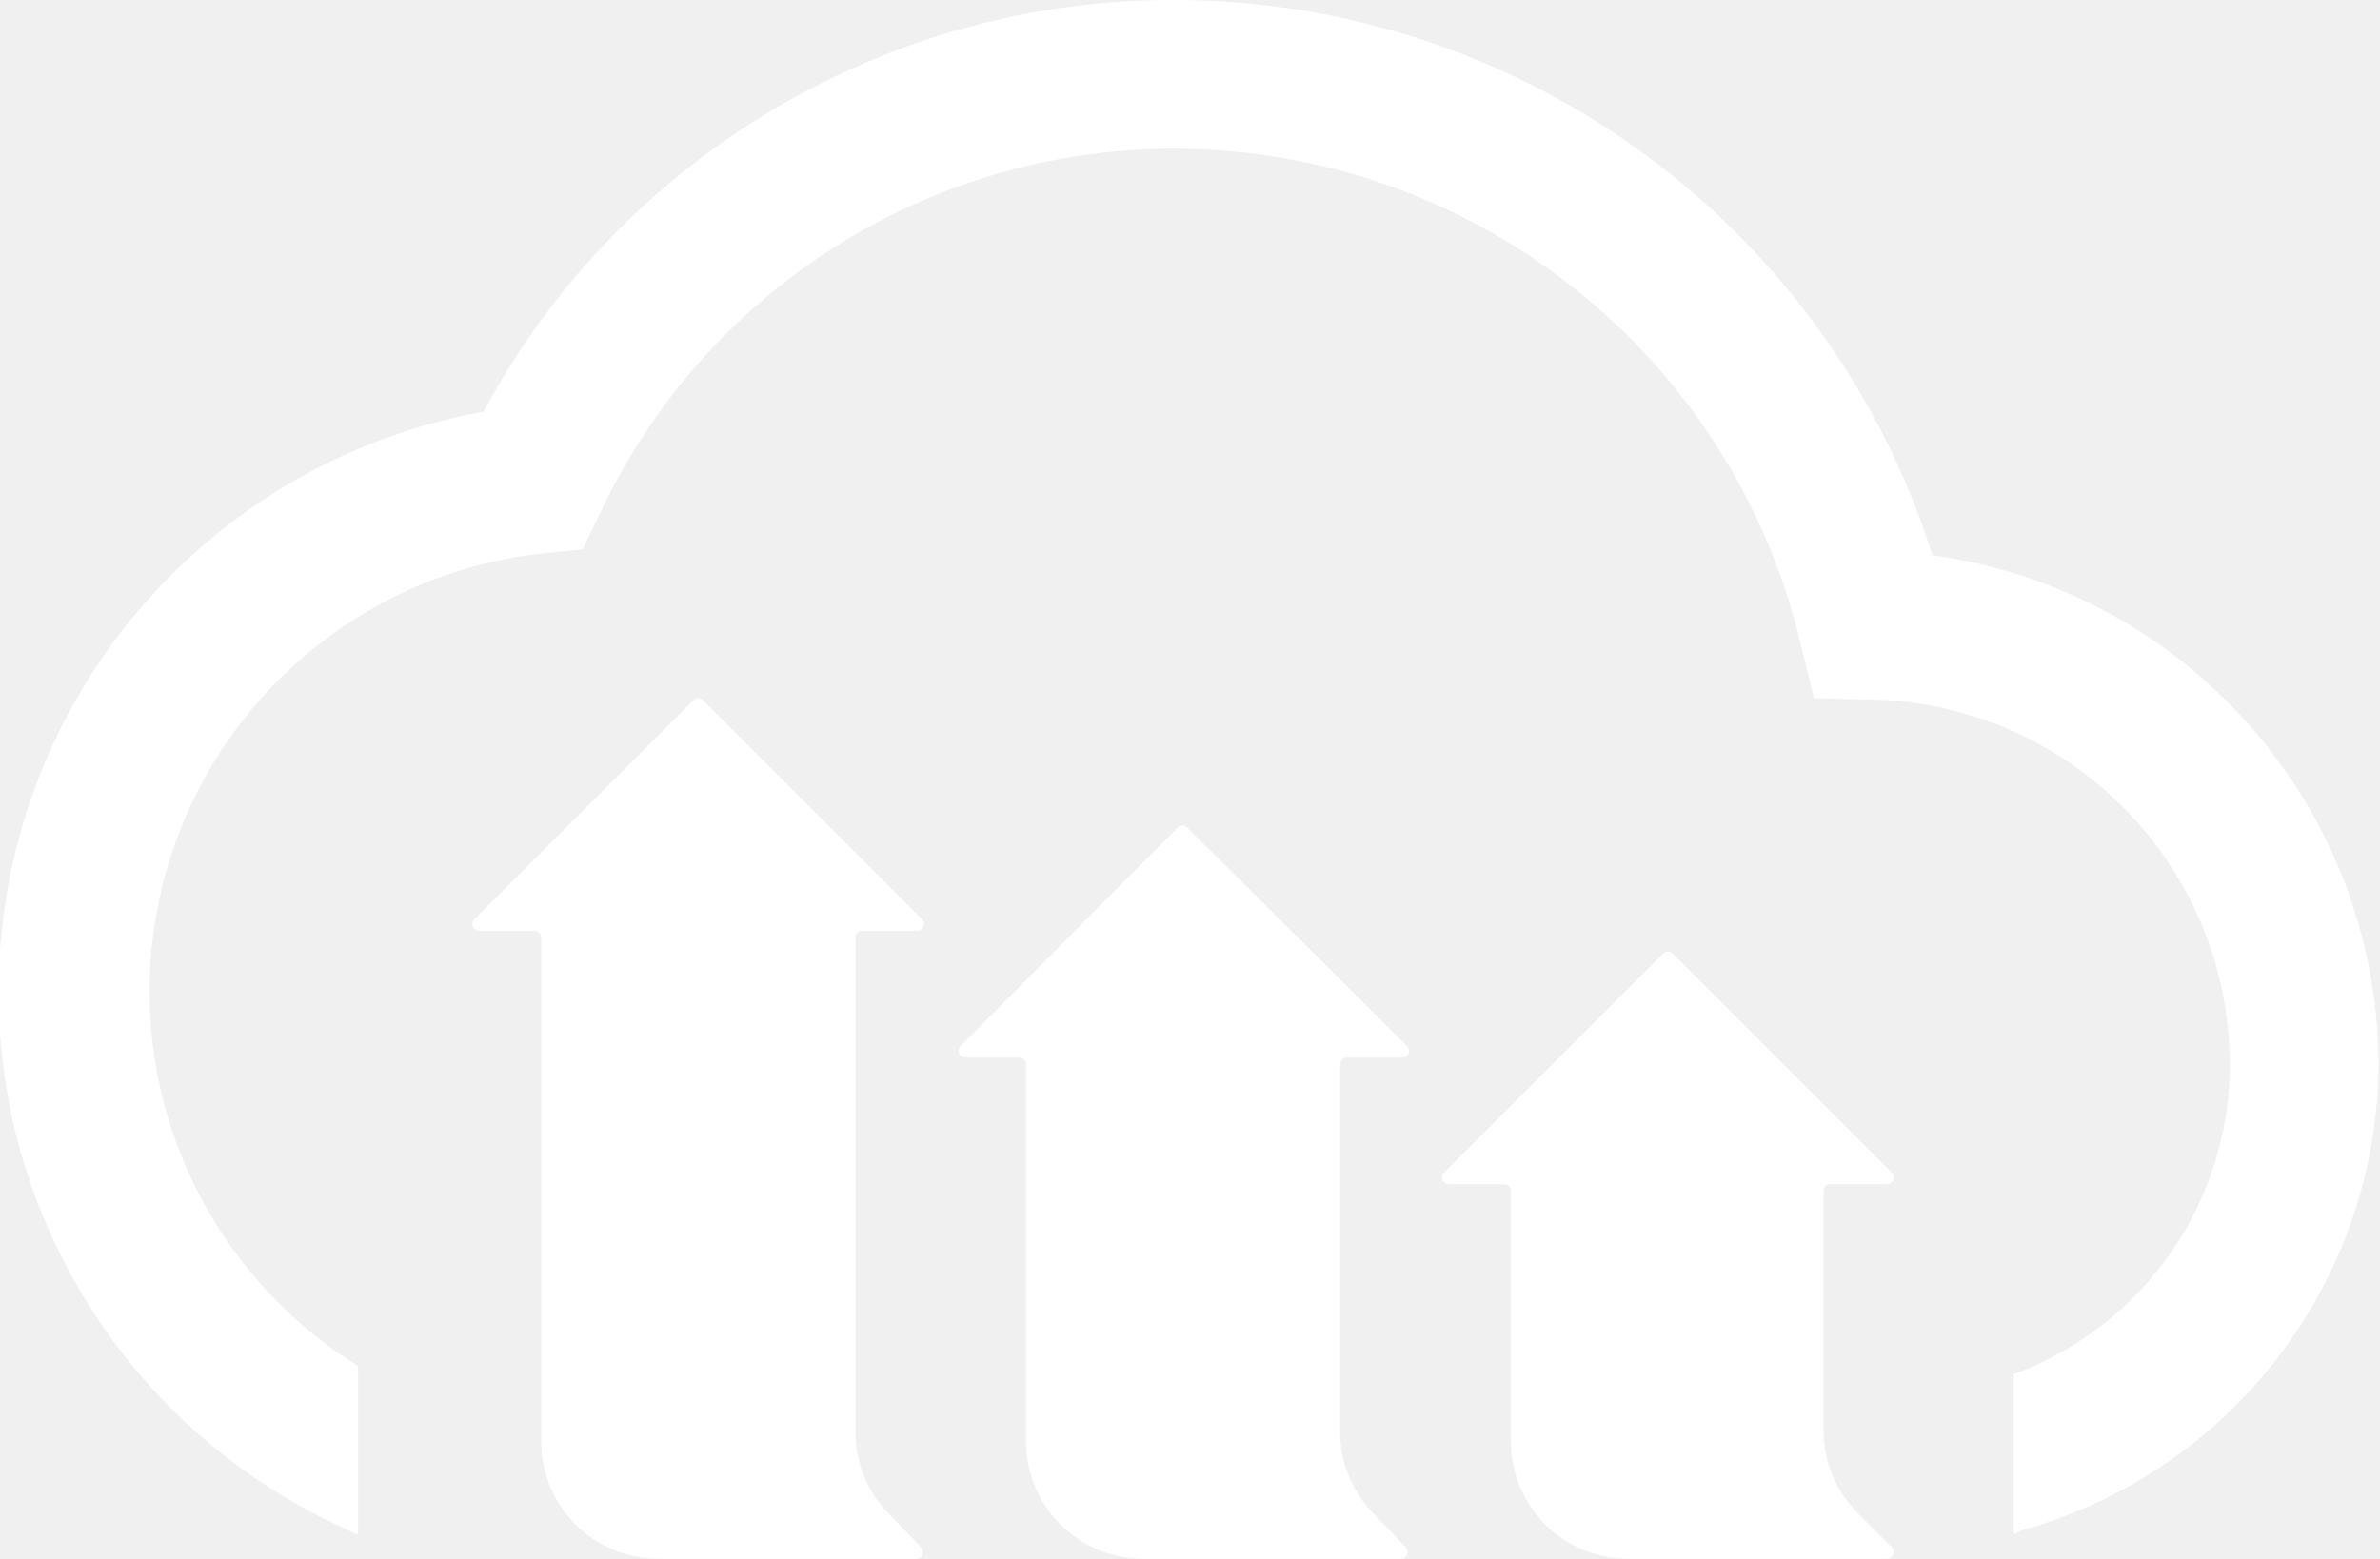
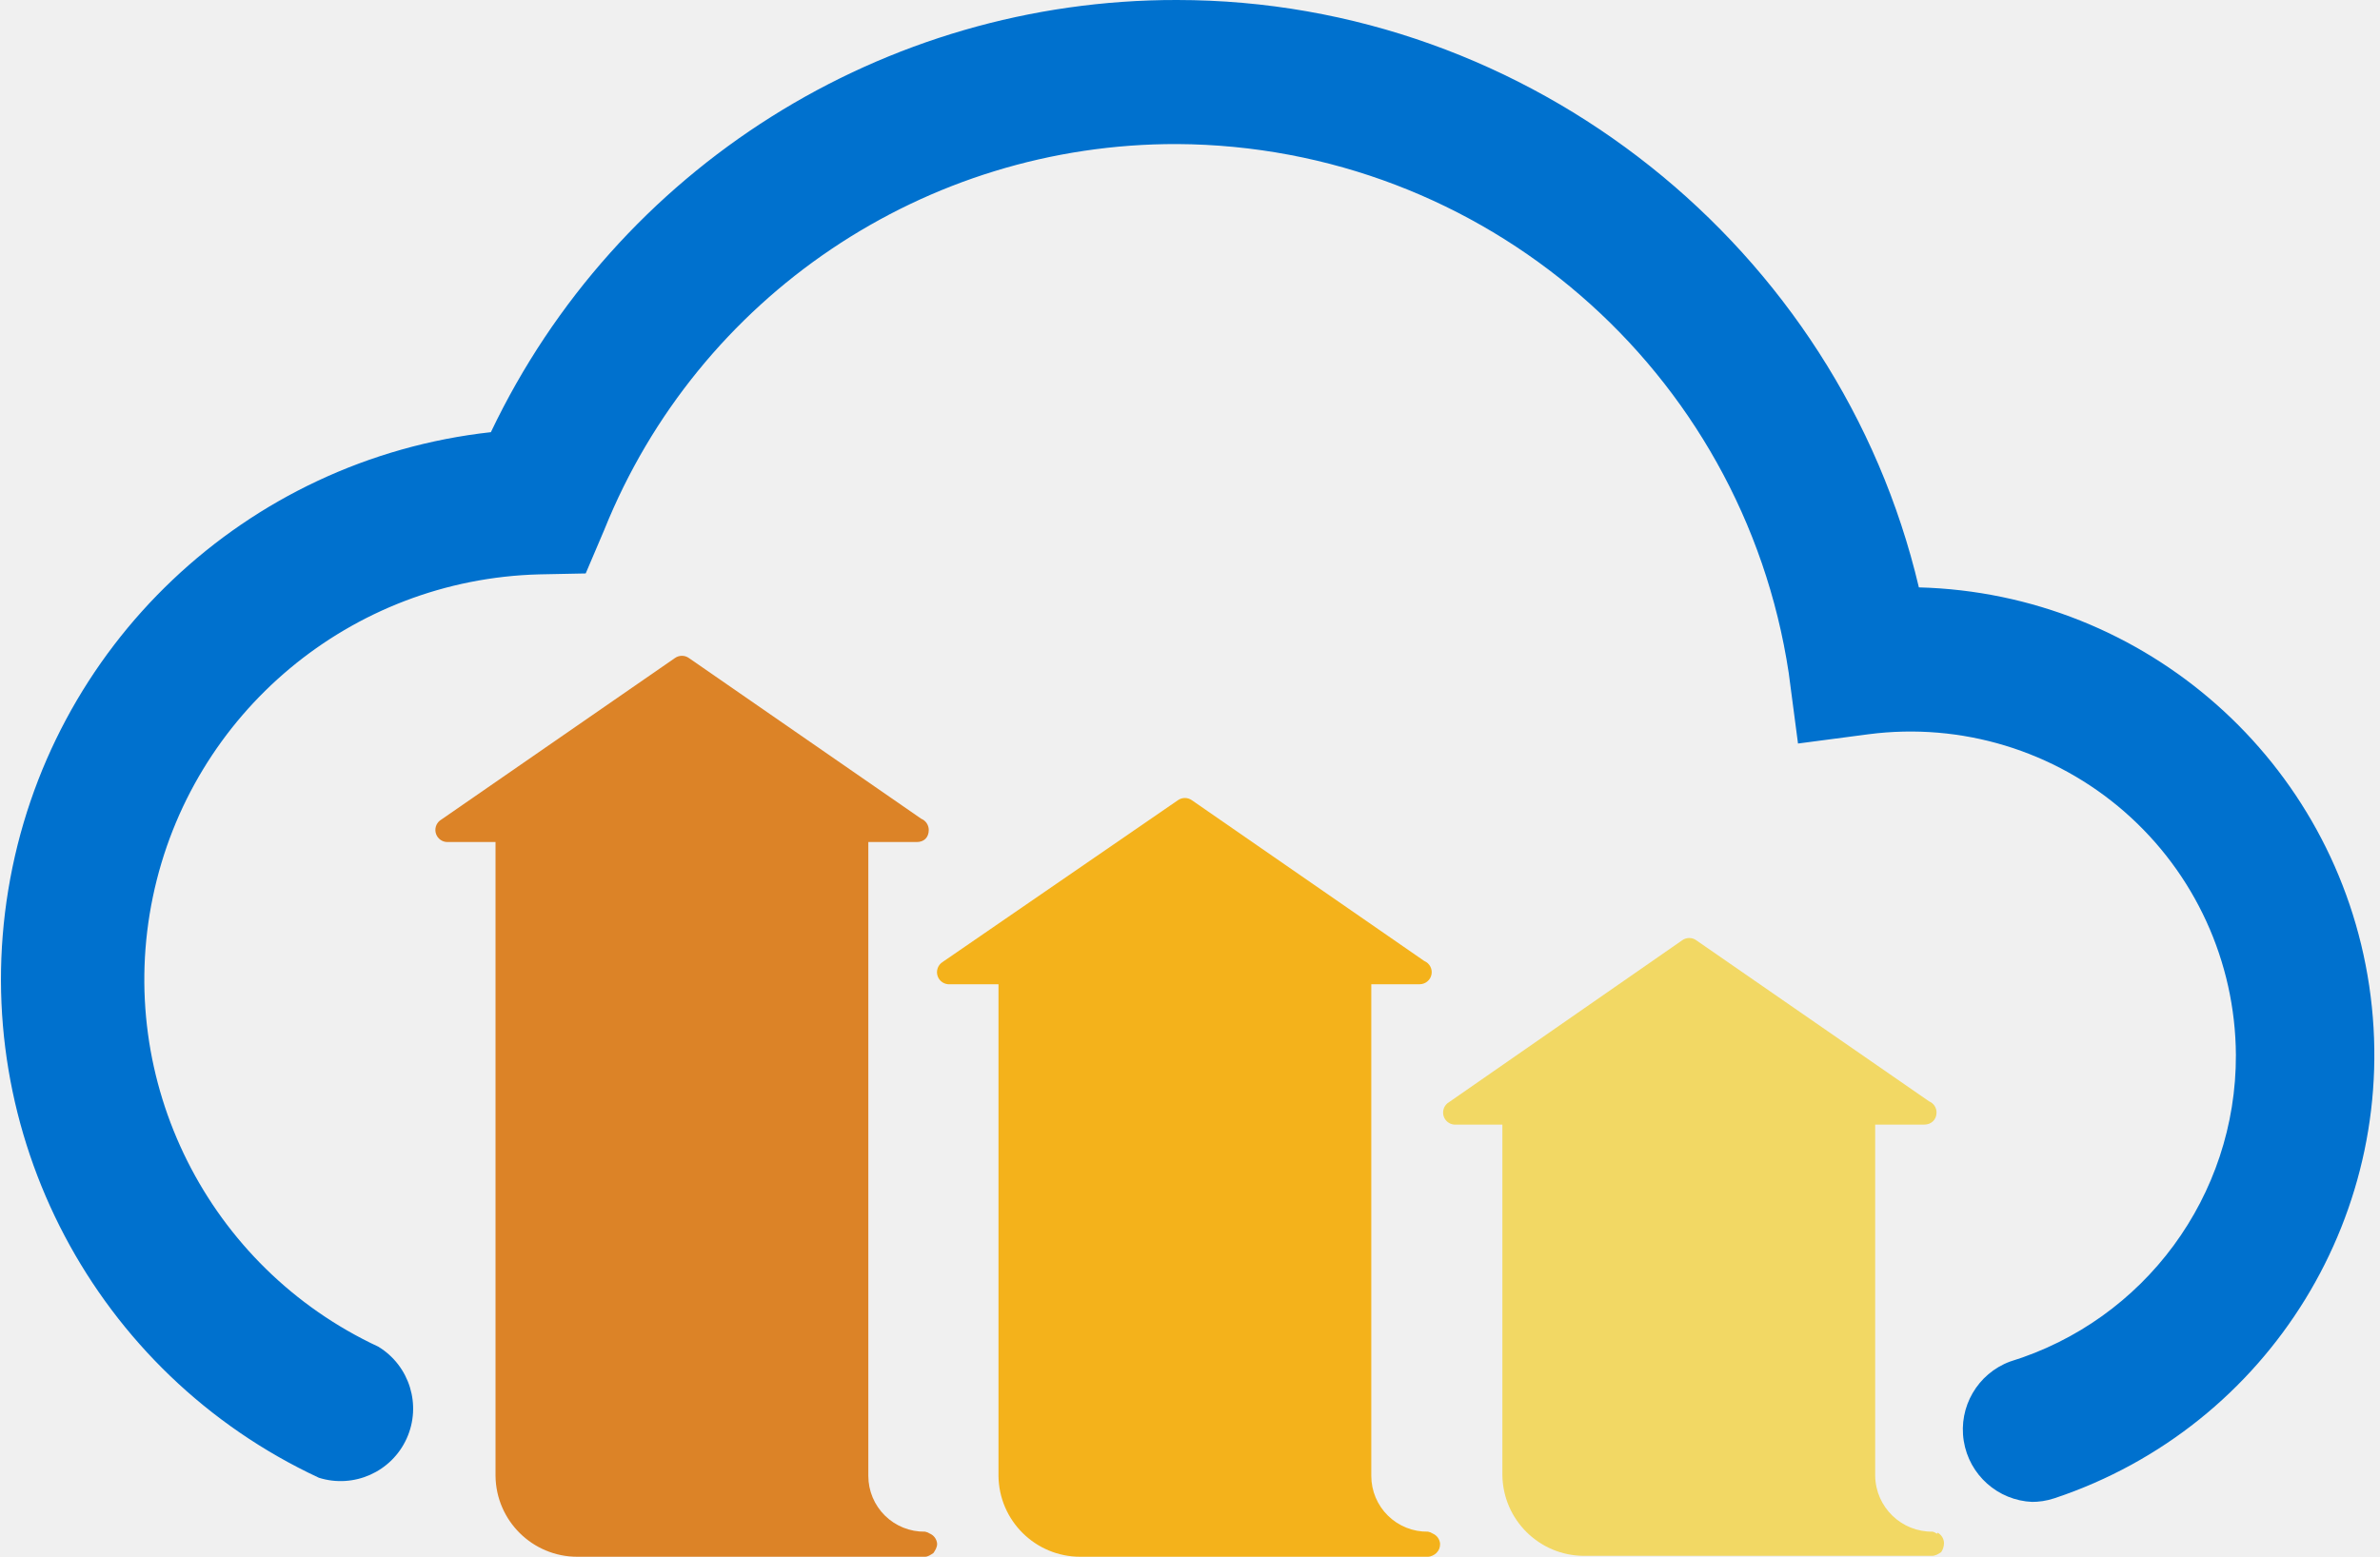
- <svg xmlns="http://www.w3.org/2000/svg" viewBox="0 0 172.8 113.2" width="1.83rem" height="1.2rem">
-   <path fill="#fff" d="M140.3 40.3A57.8 57.8 0 0 0 85.5 0a56.8 56.8 0 0 0-50.4 29.9 42.8 42.8 0 0 0-10.3 81l1 .5h.2V99.2a32 32 0 0 1 13.3-59l3-.3 1.3-2.7a46 46 0 0 1 41.9-26.4 46.8 46.8 0 0 1 45.2 35.8l1 4.1 4.2.1a26.6 26.6 0 0 1 26 26.5 24 24 0 0 1-15.7 22.5v11.6l.7-.3a35.4 35.4 0 0 0 25.8-33.8 37.5 37.5 0 0 0-32.6-37Z" />
-   <path fill="#fff" d="m64.6 110 2.3 2.4a.5.5 0 0 1-.3.8H47.8a8.5 8.5 0 0 1-8.5-8.5V68a.5.5 0 0 0-.5-.4h-4a.5.5 0 0 1-.4-.8l16-16a.5.5 0 0 1 .6 0l16 16a.5.5 0 0 1-.4.8h-4a.5.5 0 0 0-.5.4V104a8.5 8.5 0 0 0 2.5 6Zm35.2 0 2.3 2.4a.5.5 0 0 1-.3.8H83a8.5 8.5 0 0 1-8.5-8.5V77.3a.5.5 0 0 0-.5-.5h-4a.5.5 0 0 1-.3-.8l15.8-15.9a.5.5 0 0 1 .7 0l16 15.9a.5.5 0 0 1-.4.8h-4a.5.5 0 0 0-.5.5V104a8.5 8.5 0 0 0 2.5 6Zm35.2 0 2.4 2.4a.5.5 0 0 1-.4.8h-18.8a8.5 8.5 0 0 1-8.5-8.5V86.5a.5.5 0 0 0-.5-.5h-4a.5.5 0 0 1-.4-.8l16-16a.5.5 0 0 1 .6 0l16 16a.5.5 0 0 1-.4.8h-4a.5.5 0 0 0-.6.5V104a8.5 8.5 0 0 0 2.6 6Z" />
+ <svg xmlns="http://www.w3.org/2000/svg" preserveAspectRatio="xMidYMid" viewBox="0 0 256 167.5" width="1.83rem" height="1.2rem">
+   <path fill="#0071ce" d="M218.6 161.6a7.8 7.8 0 0 1-2.4-15.1 34.4 34.4 0 0 0 24.3-33A35 35 0 0 0 201 79l-7.6 1-1-7.6a66.9 66.9 0 0 0-65.8-56.9A66.2 66.2 0 0 0 65 57l-2 4.7-5 .1a43.6 43.6 0 0 0-17.3 83.1 7.8 7.8 0 0 1-6.4 14.1A59.2 59.2 0 0 1 52.8 46.5 81.6 81.6 0 0 1 126.6 0c38 0 71.2 26.7 79.8 63.2a50.3 50.3 0 0 1 14.6 98c-.9.3-1.7.4-2.5.4z" />
+   <path fill="#dc8327" d="M100 165a1.3 1.3 0 0 0-.5-.2 6 6 0 0 1-6.1-6V90.6h5.2c.8 0 1.3-.5 1.3-1.3 0-.5-.3-1-.8-1.2l-25-17.3a1.3 1.3 0 0 0-1.5 0L47.3 88.3a1.3 1.3 0 0 0 .8 2.3h5.2v68.2a8.8 8.8 0 0 0 8.8 8.7h37.4c.3 0 .6-.2.9-.4.2-.3.4-.6.4-1a1.3 1.3 0 0 0-.8-1.1z" />
+   <path fill="#f4b21b" d="M154.1 165a1.3 1.3 0 0 0-.5-.2 6 6 0 0 1-6.1-6v-52.9h5.2a1.3 1.3 0 0 0 .5-2.5l-25-17.3a1.3 1.3 0 0 0-1.5 0l-25.3 17.4a1.3 1.3 0 0 0 .8 2.4h5.2v52.9a8.8 8.8 0 0 0 8.8 8.7h37.4c.3 0 .7-.2.9-.4.3-.3.4-.6.4-1a1.3 1.3 0 0 0-.8-1.1z" />
+   <path fill="#f2d864" d="M208.4 165h-.1a1.3 1.3 0 0 0-.4-.2 6.1 6.1 0 0 1-6.2-6V121h5.3c.7 0 1.3-.5 1.3-1.3 0-.5-.3-1-.8-1.2l-25-17.3a1.3 1.3 0 0 0-1.6 0l-25.2 17.5a1.3 1.3 0 0 0 .7 2.3h5.2v37.7a8.8 8.8 0 0 0 8.8 8.7h37.4c.4 0 .7-.2 1-.4.2-.3.3-.6.3-1a1.3 1.3 0 0 0-.7-1.1z" />
</svg>
